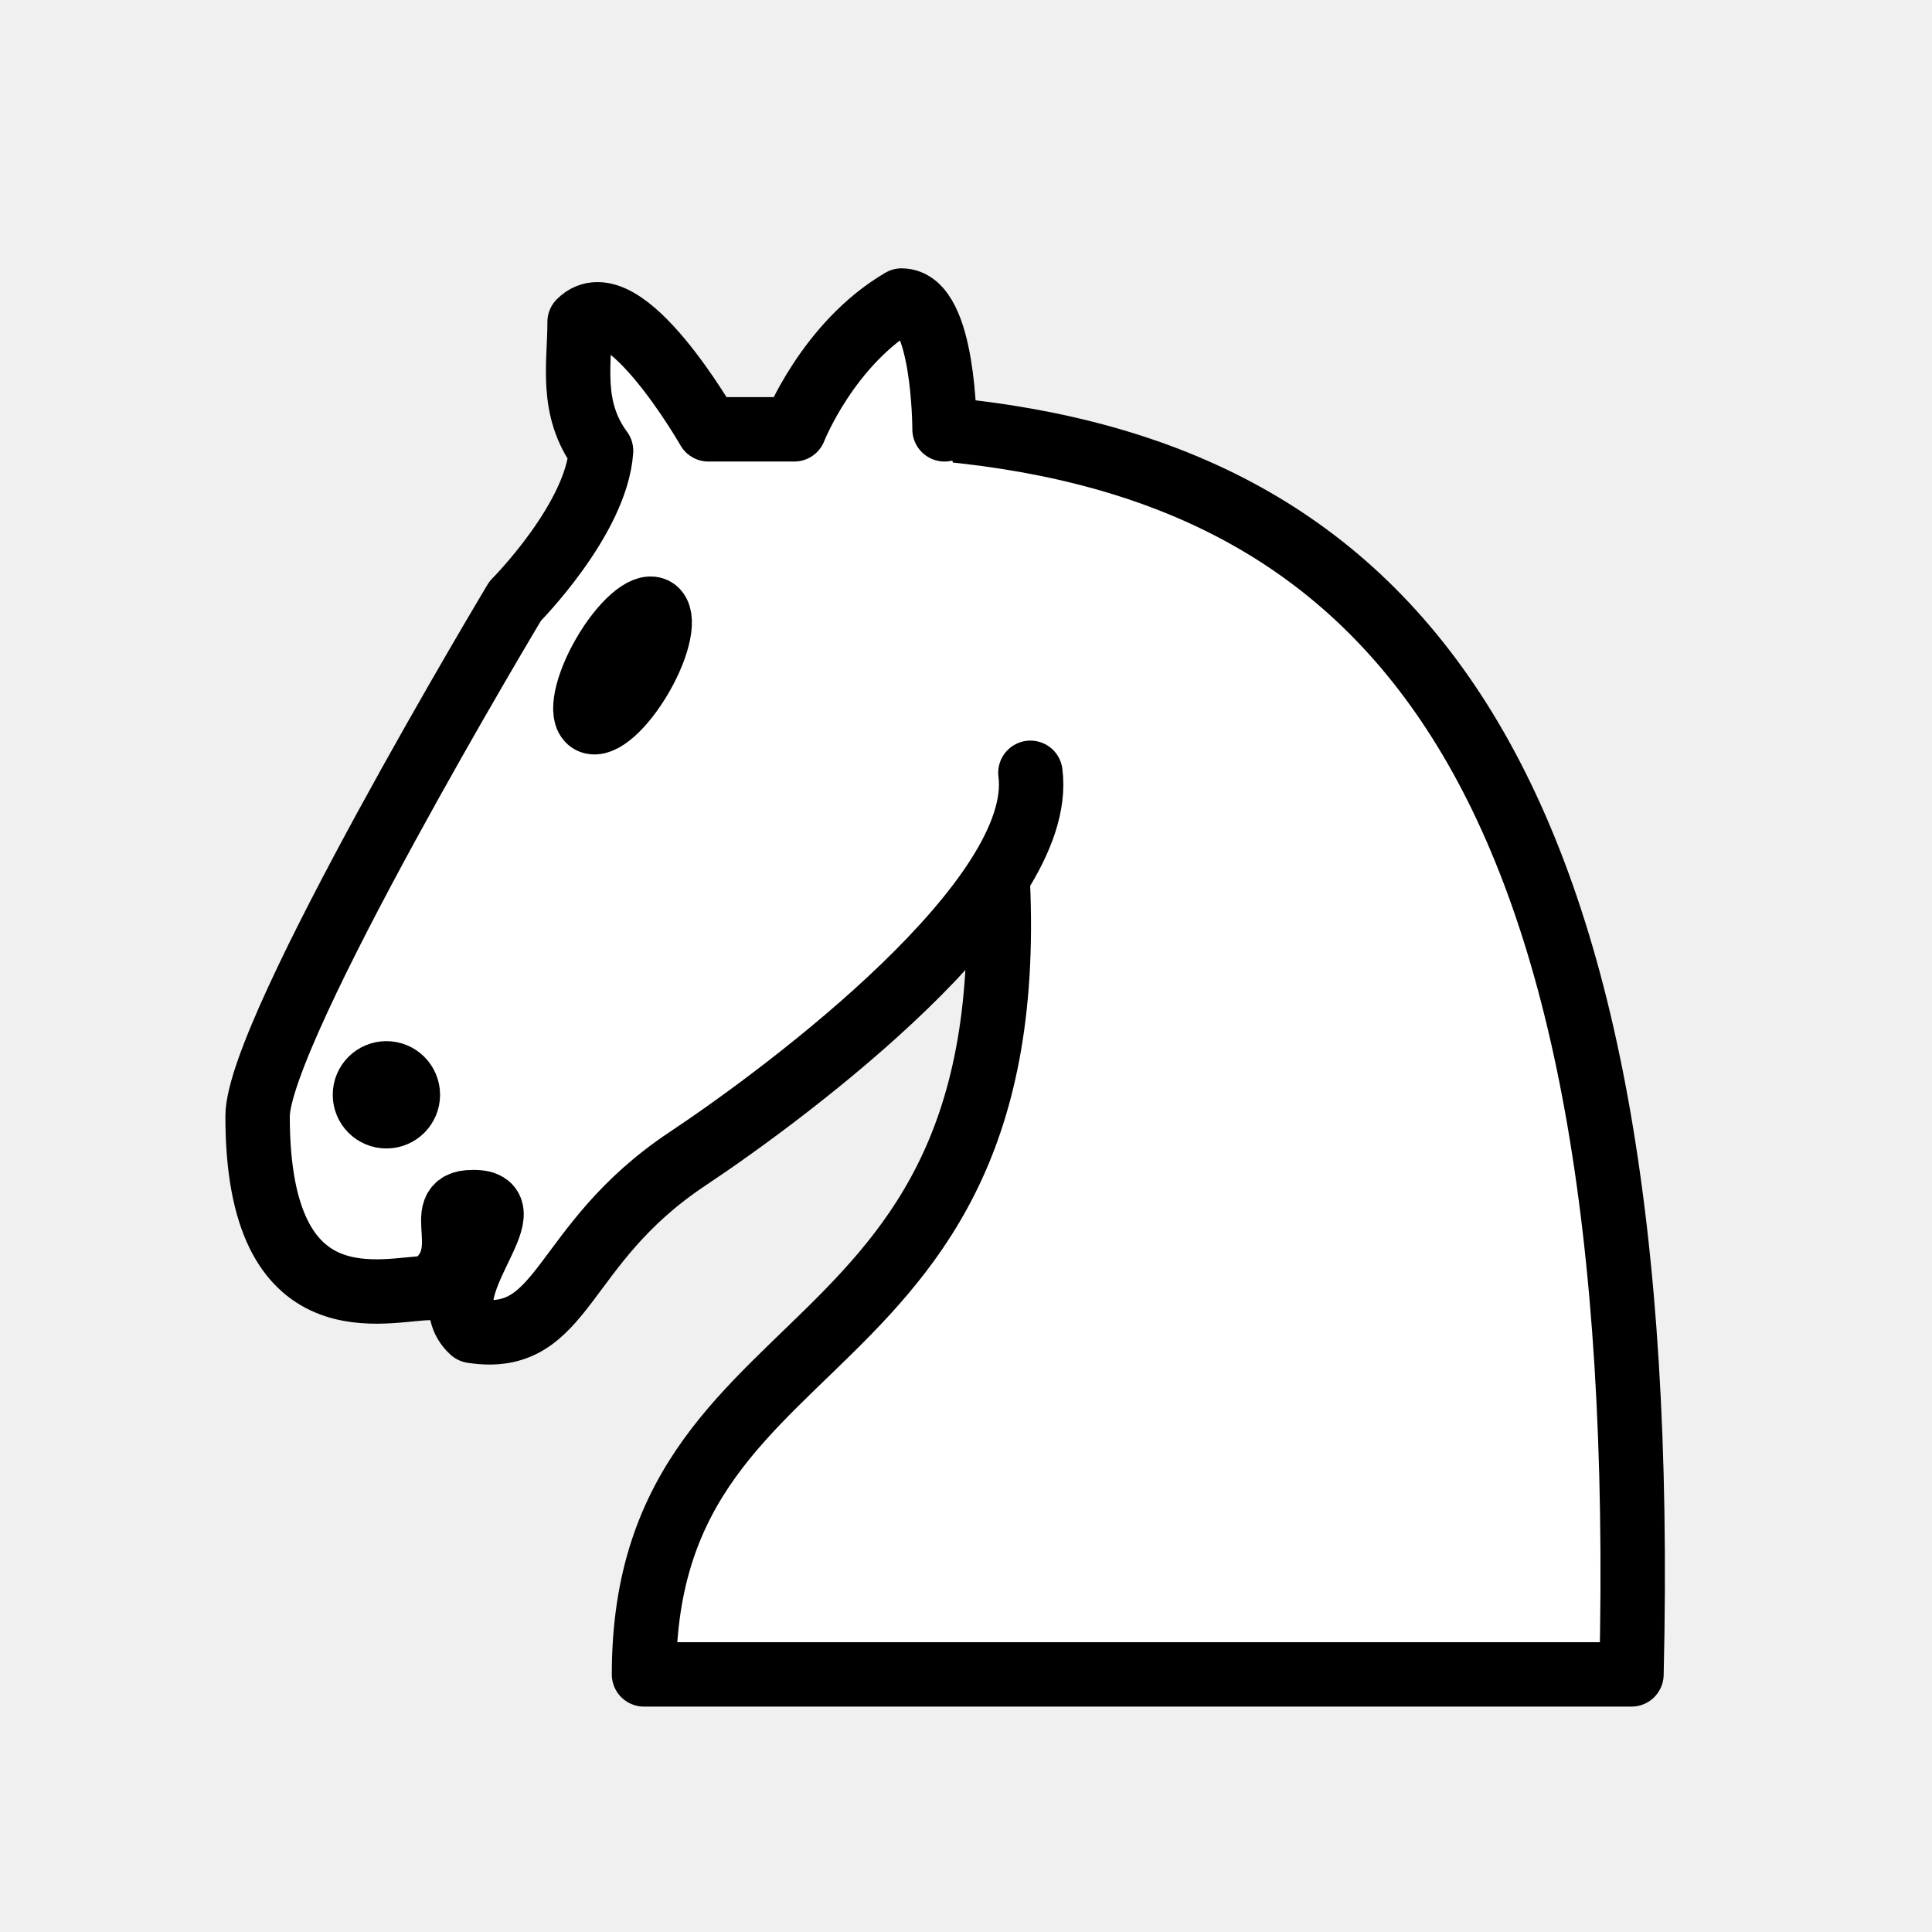
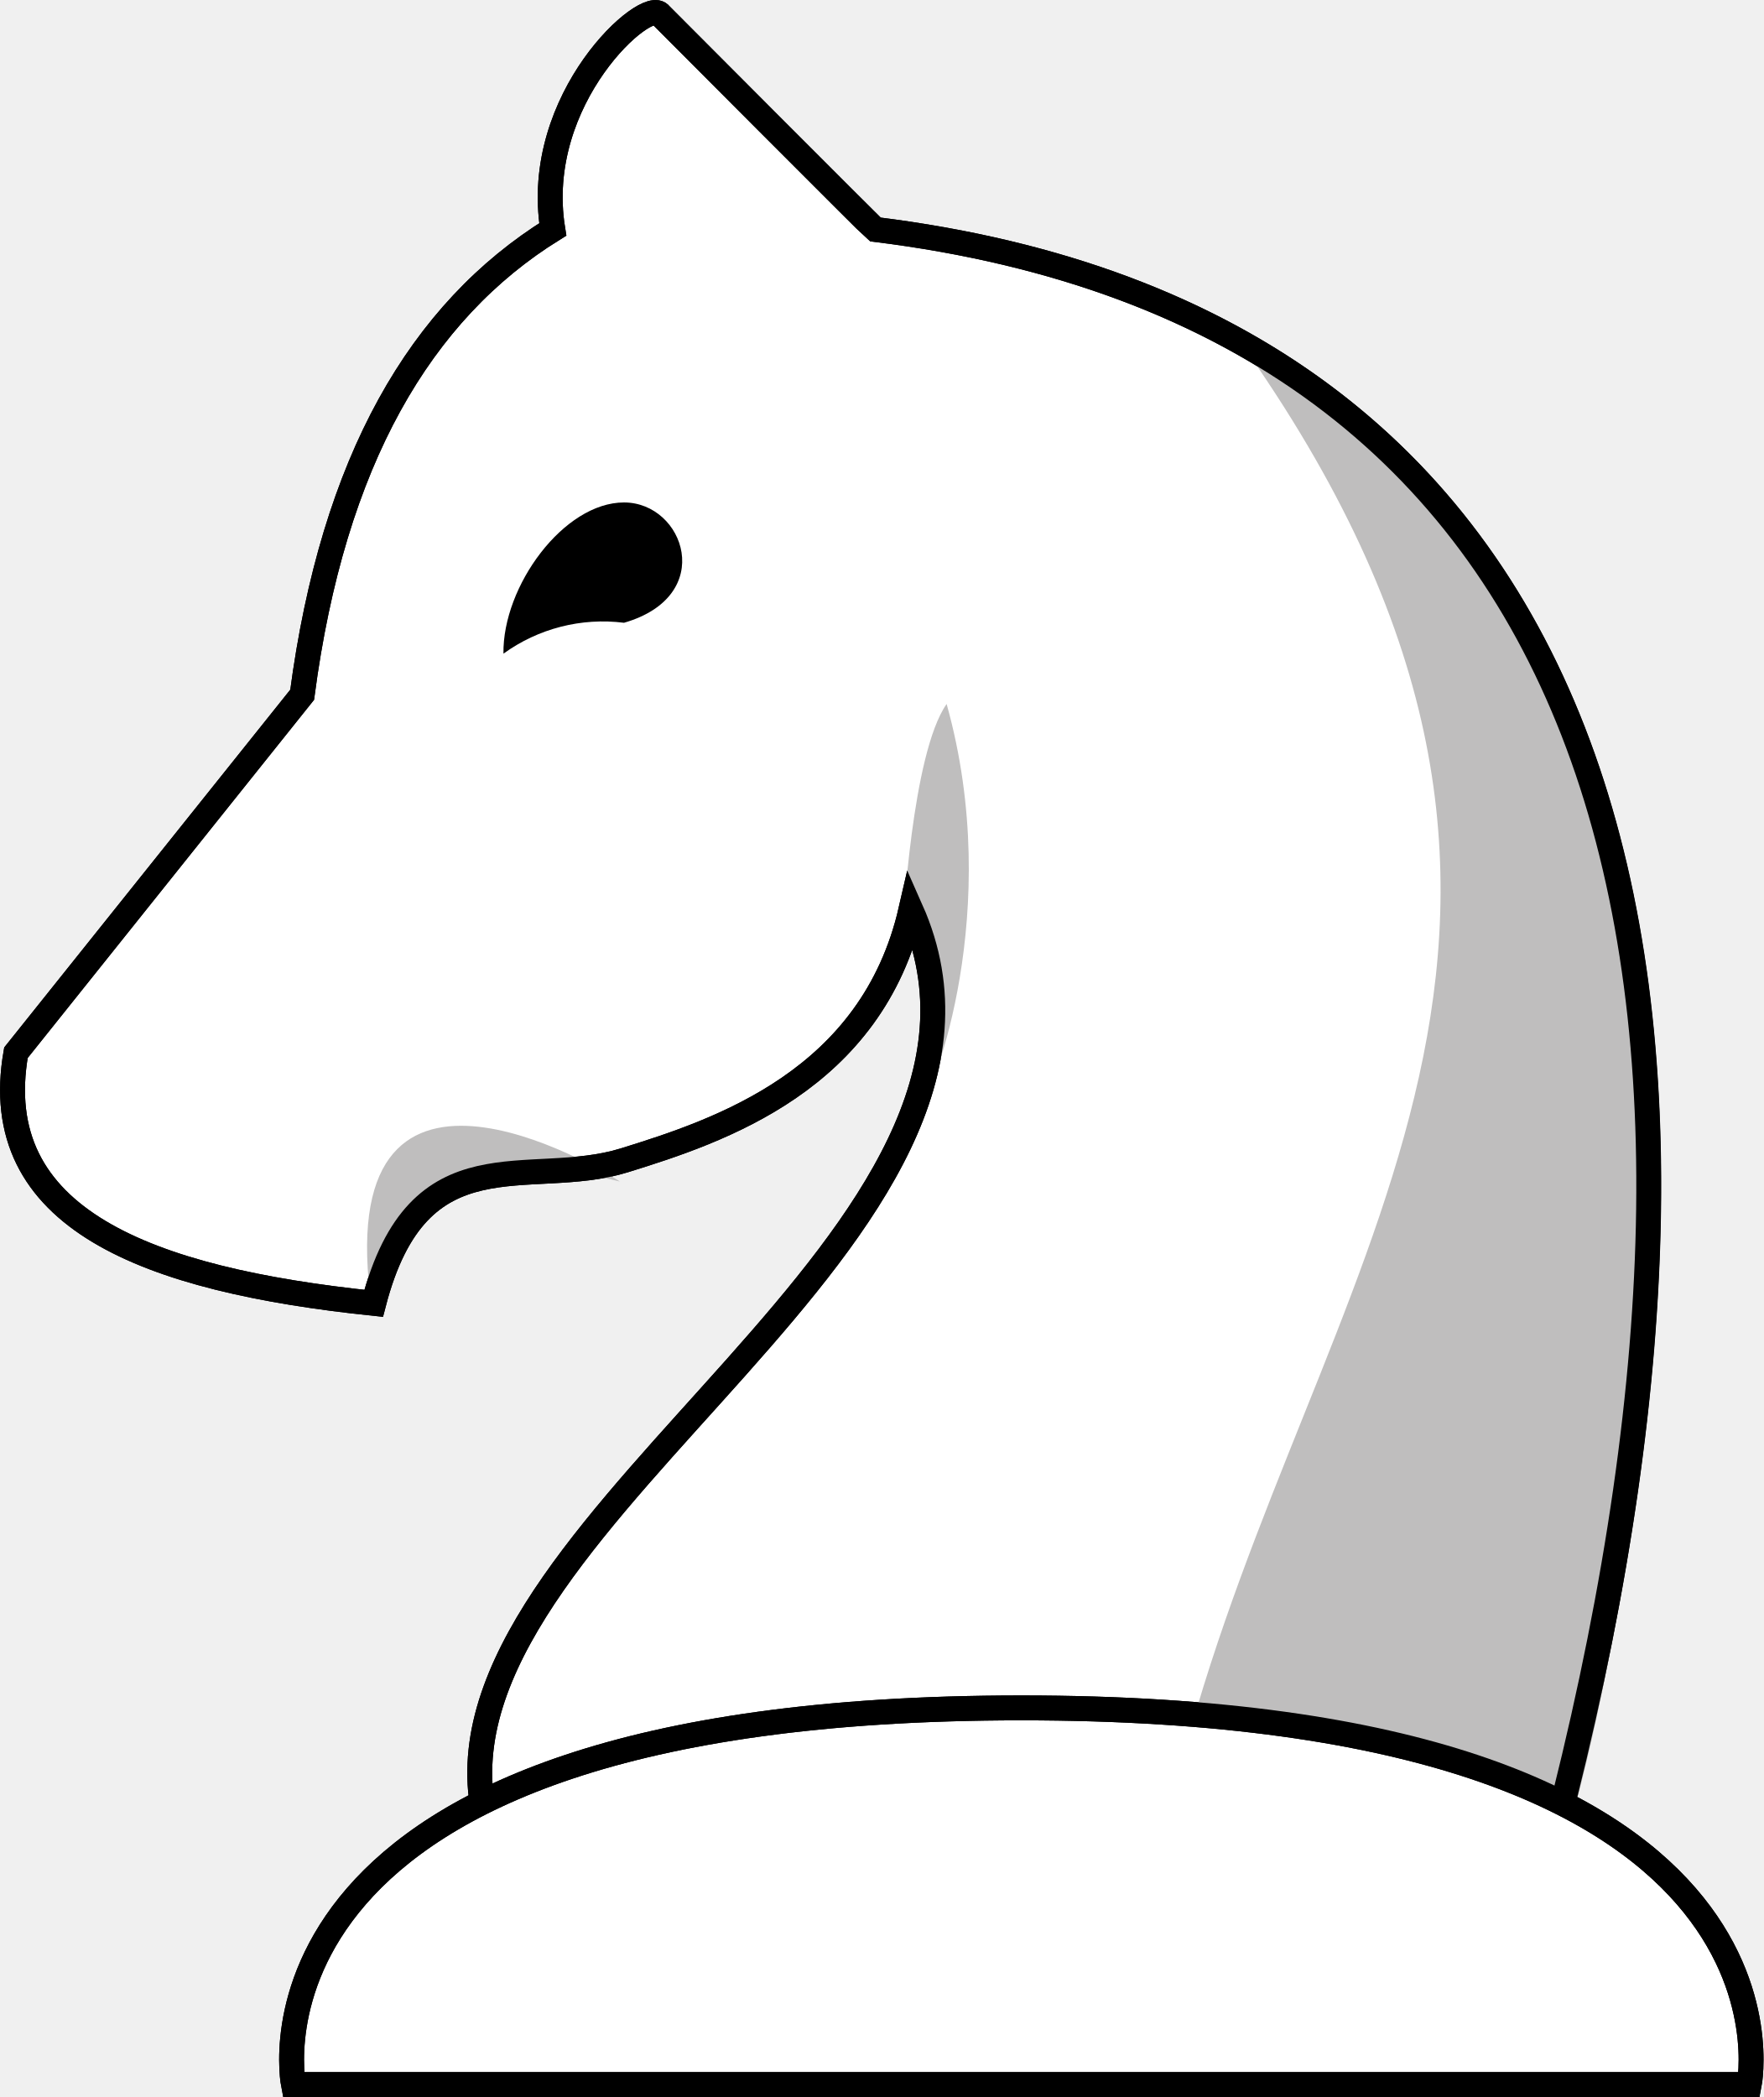
- <svg xmlns="http://www.w3.org/2000/svg" version="1.1" width="45" height="45">
-   <g style="opacity:1; fill:none; fill-opacity:1; fill-rule:evenodd; stroke:#000000; stroke-width:1.5; stroke-linecap:round;stroke-linejoin:round;stroke-miterlimit:4; stroke-dasharray:none; stroke-opacity:1;">
-     <path d="M 22,10 C 32.5,11 38.5,18 38,39 L 15,39 C 15,30 25,32.5 23,18" style="fill:#ffffff; stroke:#000000;" />
-     <path d="M 24,18 C 24.38,20.91 18.45,25.37 16,27 C 13,29 13.18,31.34 11,31 C 9.958,30.06 12.41,27.96 11,28 C 10,28 11.19,29.23 10,30 C 9,30 5.997,31 6,26 C 6,24 12,14 12,14 C 12,14 13.89,12.1 14,10.5 C 13.27,9.506 13.5,8.5 13.5,7.5 C 14.5,6.5 16.5,10 16.5,10 L 18.5,10 C 18.5,10 19.28,8.008 21,7 C 22,7 22,10 22,10" style="fill:#ffffff; stroke:#000000;" />
-     <path d="M 9.5 25.5 A 0.5 0.5 0 1 1 8.5,25.5 A 0.5 0.5 0 1 1 9.5 25.5 z" style="fill:#000000; stroke:#000000;" />
-     <path d="M 15 15.5 A 0.5 1.5 0 1 1  14,15.5 A 0.5 1.5 0 1 1  15 15.5 z" transform="matrix(0.866,0.5,-0.5,0.866,9.693,-5.173)" style="fill:#000000; stroke:#000000;" />
+ <svg xmlns="http://www.w3.org/2000/svg" viewBox="0 0 70.79 84.18">
+   <defs>
+     <style>.cls-1{fill:#fff;}.cls-1,.cls-3{stroke:#000;stroke-miterlimit:10;}.cls-2{fill:#bfbebe;}.cls-3{fill:none;}</style>
+   </defs>
+   <g id="Layer_2" data-name="Layer 2">
+     <g id="white">
+       <g id="knight">
+         <path class="cls-1" d="M19.32,72.16,62.43,73.6c9-34.51,2.5-60.71-27.3-64.39C35,9.11,26.51.59,26.51.59c-.5-.75-5.17,3.34-4.32,8.62-5.3,3.29-8.82,9.27-10.06,18.68L.64,42.26C-.53,48.93,5.91,51.37,15,52.32c1.8-6.93,6.22-4.55,10.06-5.74S35,43.37,36.57,36.52C42.31,49.45,17.88,60.67,19.32,72.16Z" />
+         <path class="cls-1" d="M11.78,83.68H70.22s3-15.12-29.22-15.12S11.78,83.68,11.78,83.68Z" />
+         <path class="cls-2" d="M49.36,13.13c16.83,23.19,4.33,36.45-1.31,55.43,5.17.42,8.93,1.8,15.16,4C63.11,73,76.11,28,49.36,13.13Z" />
+         <path class="cls-2" d="M38,28.26C40.34,36.6,37.36,44,37.11,44c.34-3.46.27-6.14-.86-6.83C36.25,37.19,36.6,30.25,38,28.26Z" />
+         <path class="cls-2" d="M14.8,51.43c1.85-4.13,5.36-5.2,10.08-4C24.88,47.4,13.79,40.35,14.8,51.43Z" />
+         <path class="cls-3" d="M62.81,72.11c8.45-33.77,1.69-59.27-27.68-62.9C35,9.11,26.51.59,26.51.59c-.5-.75-5.17,3.34-4.32,8.62-5.3,3.29-8.82,9.27-10.06,18.68L.64,42.26C-.53,48.93,5.91,51.37,15,52.32c1.8-6.93,6.22-4.55,10.06-5.74S35,43.37,36.57,36.52c5.74,12.93-18.69,24.15-17.25,35.64" />
+         <path class="cls-3" d="M11.78,83.68H70.22s3-15.12-29.22-15.12S11.78,83.68,11.78,83.68Z" />
+         <path d="M20.21,26.24A6.8,6.8,0,0,1,25.05,25c3.74-1.08,2.42-4.83,0-4.83S20.17,23.53,20.21,26.24Z" />
+       </g>
+     </g>
  </g>
</svg>
